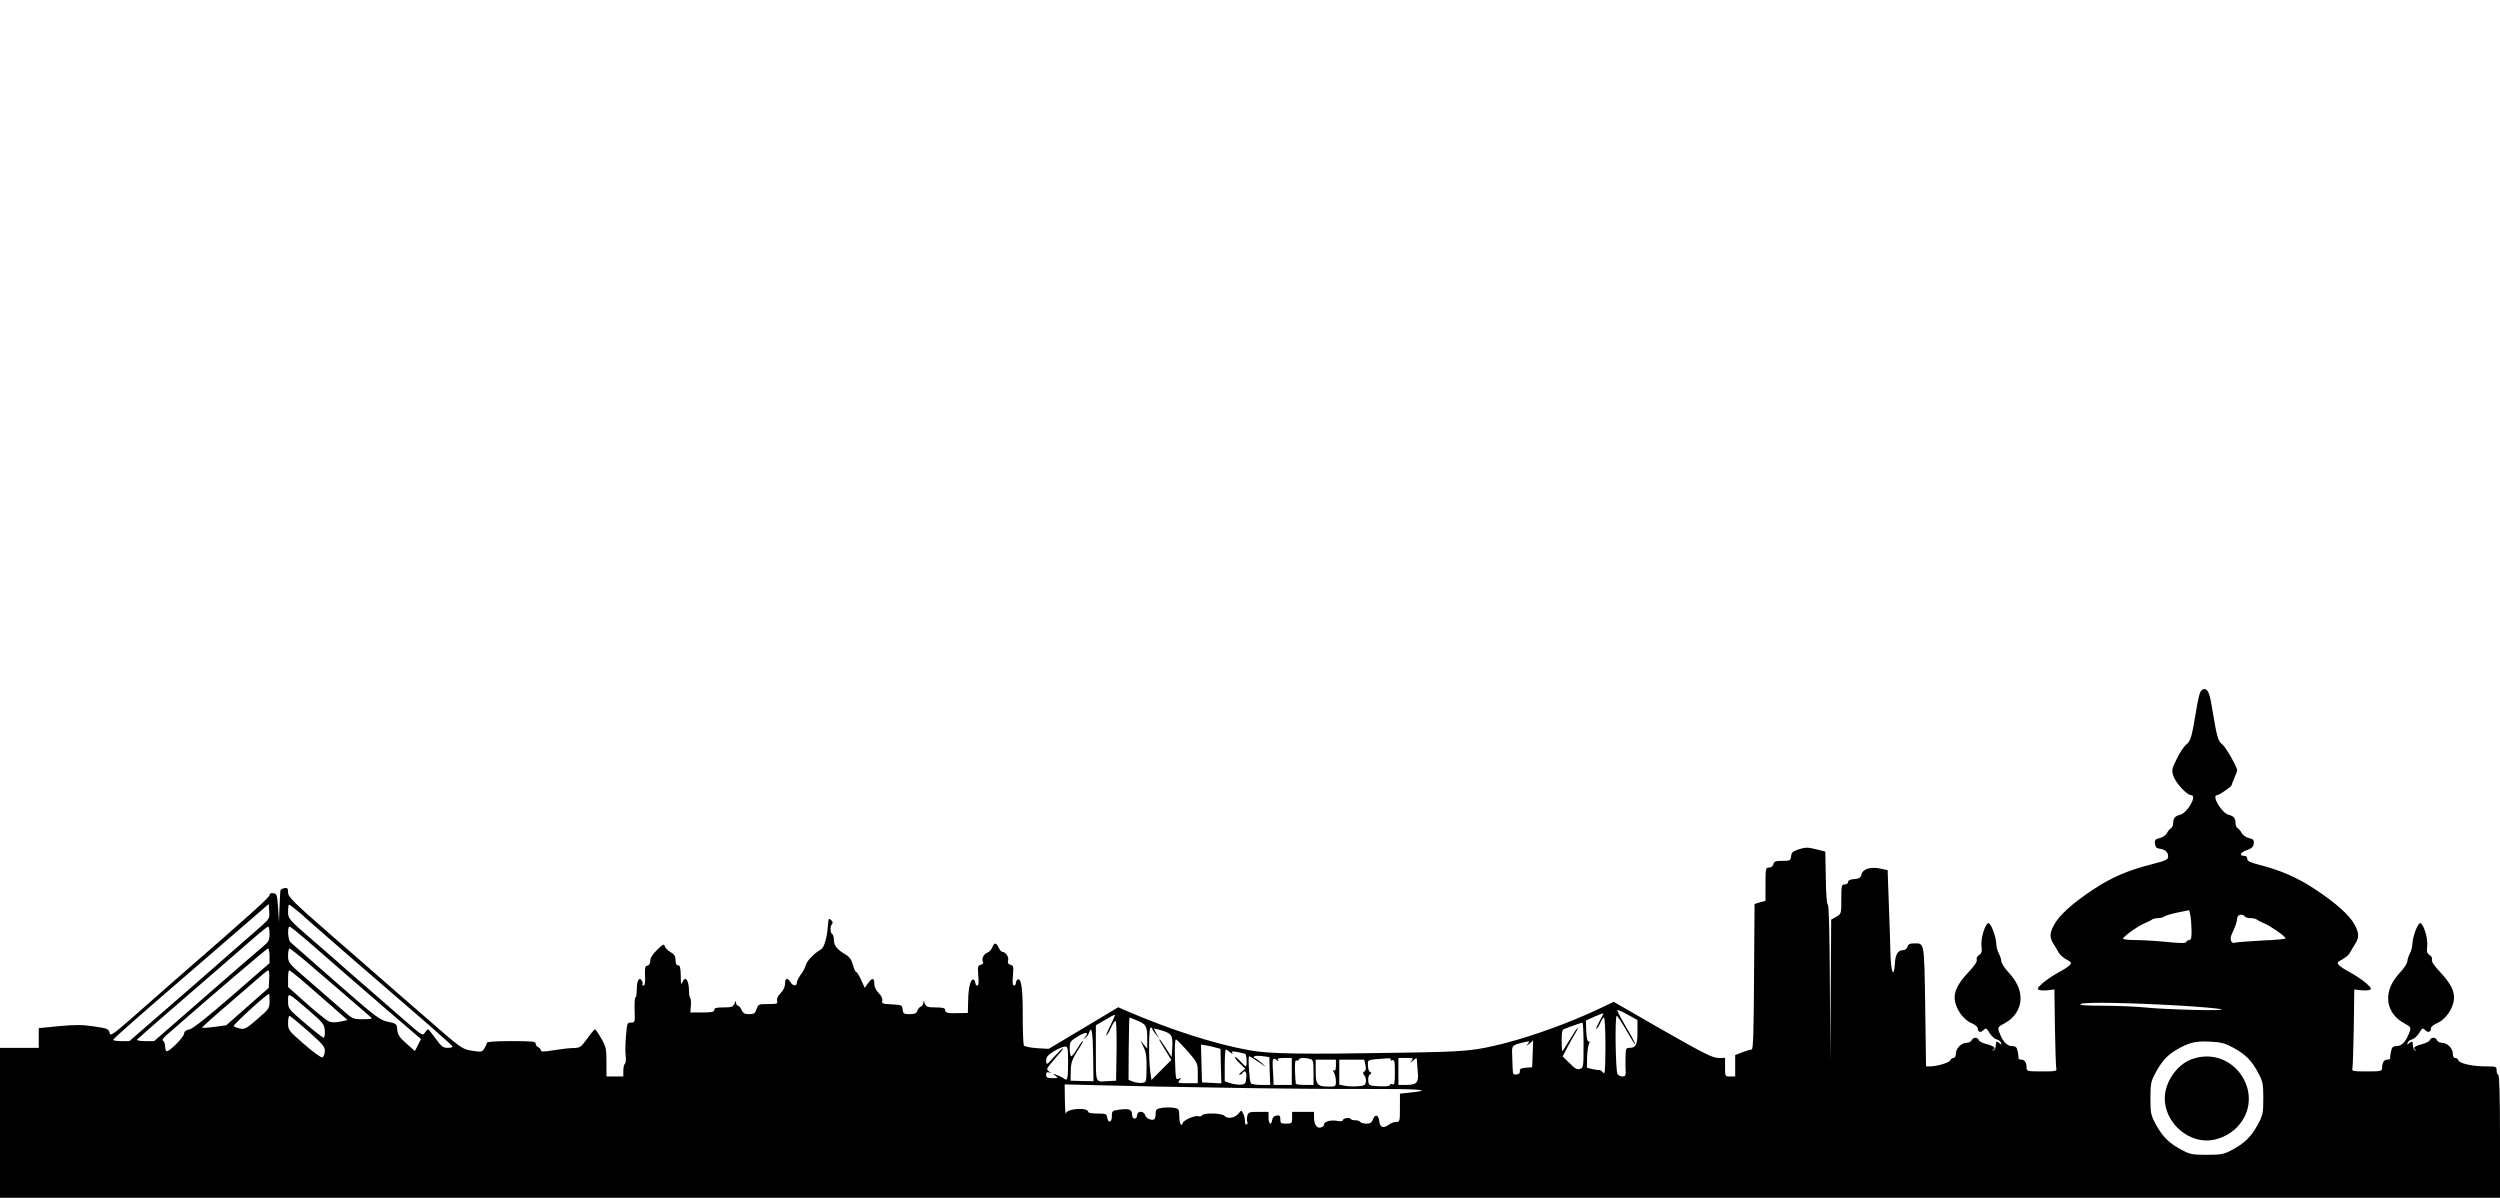
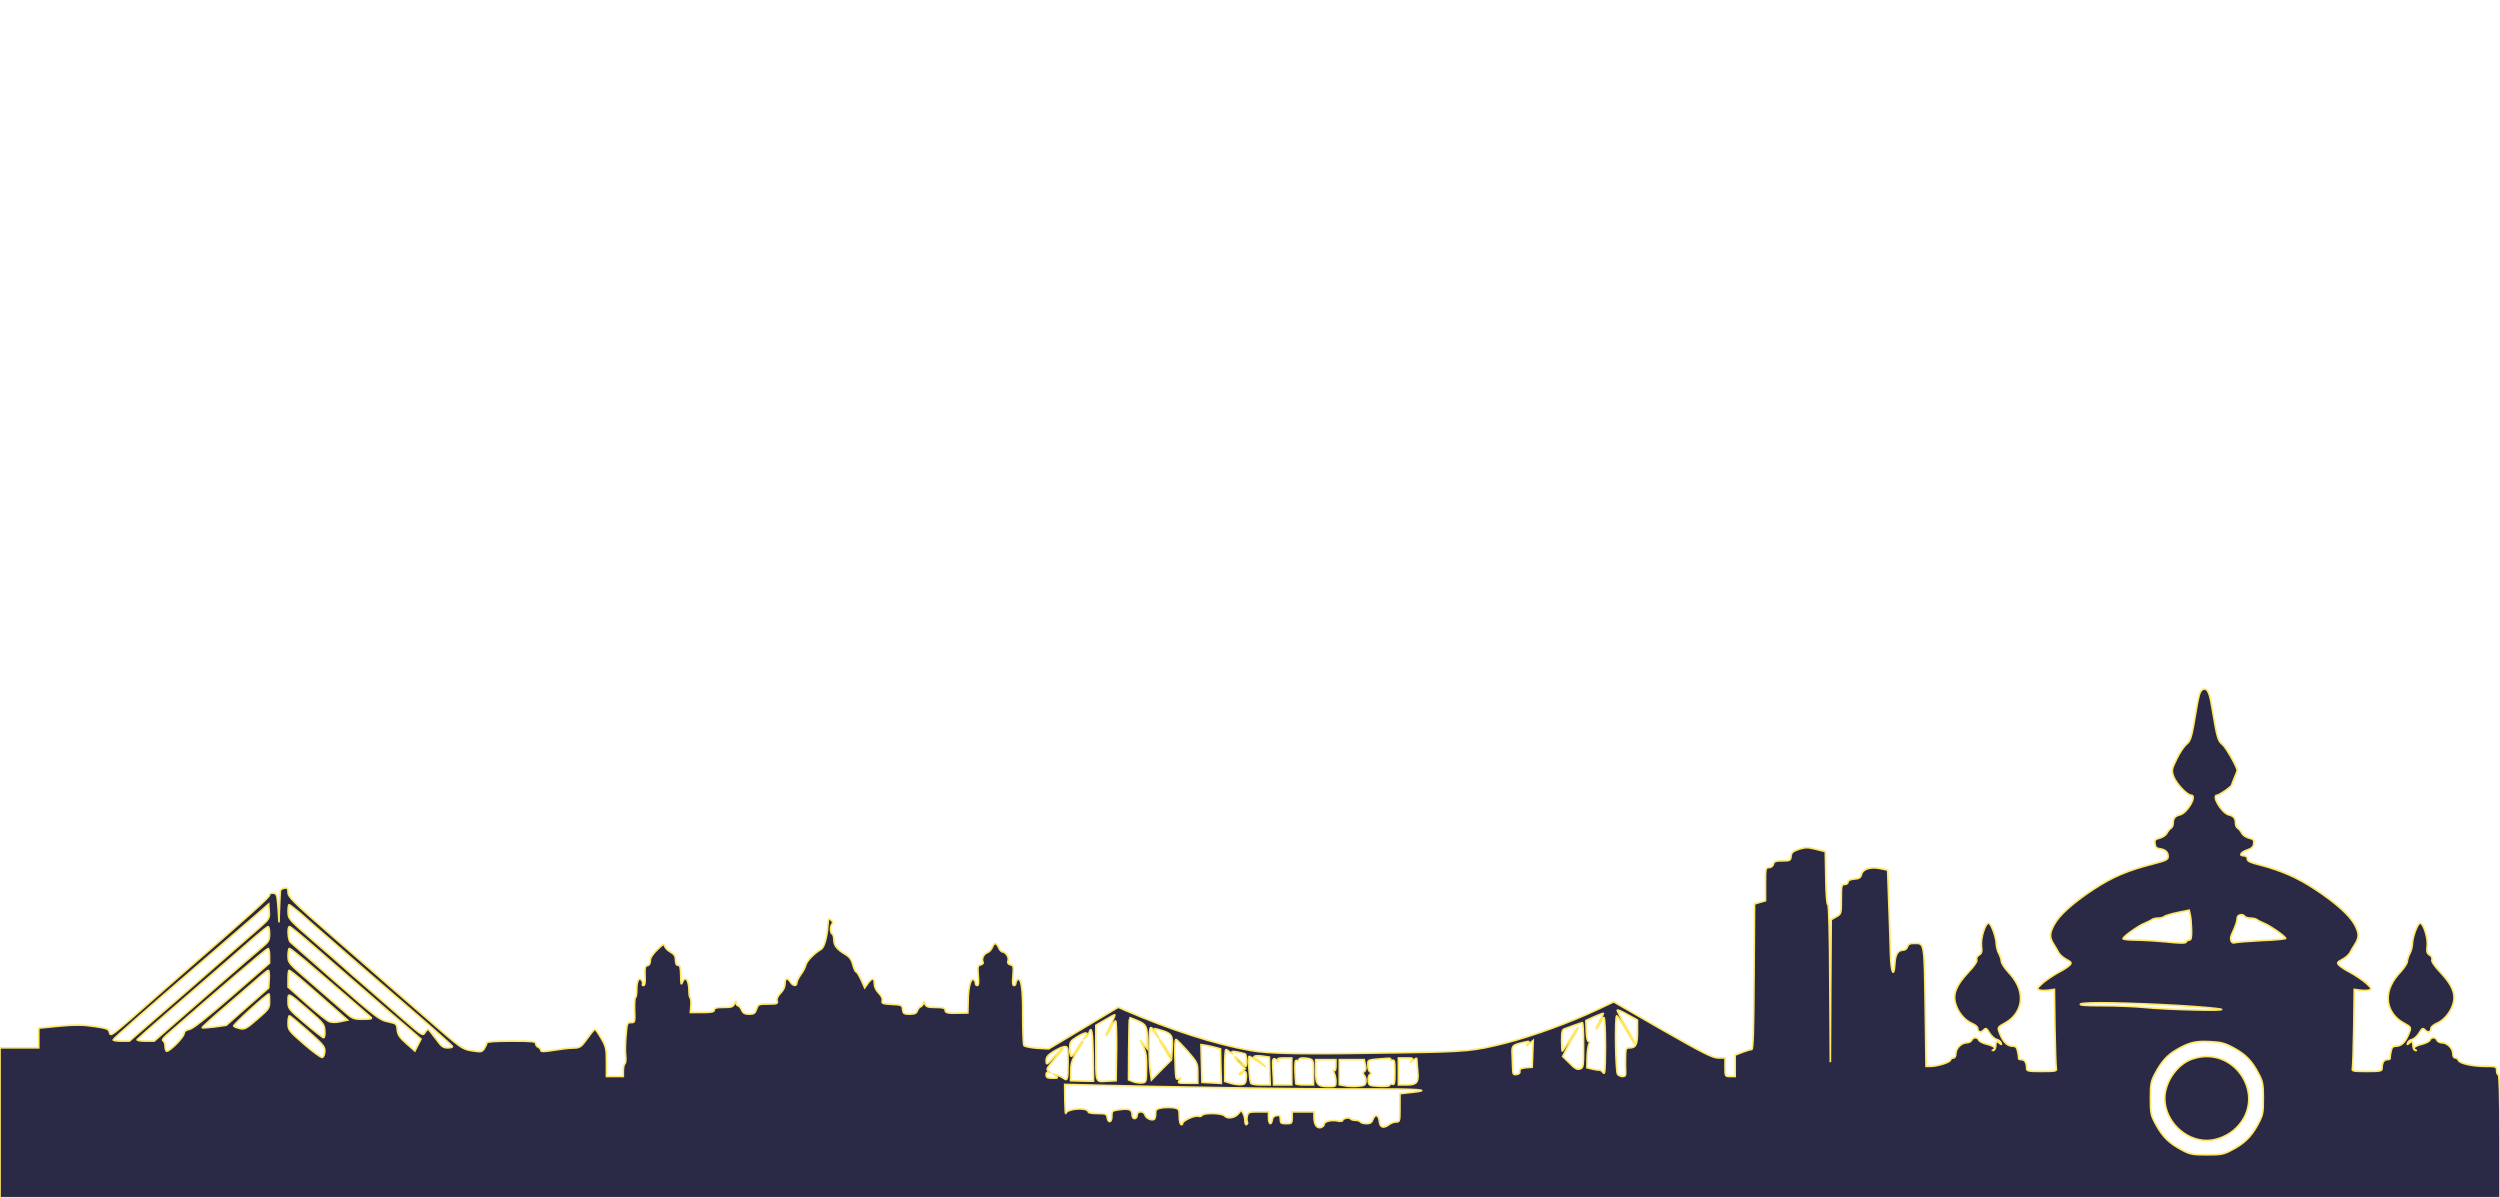
<svg xmlns="http://www.w3.org/2000/svg" version="1.0" width="1484pt" height="711pt" viewBox="0 0 1484 711" preserveAspectRatio="xMidYMid meet">
-   <g transform="translate(0,711) scale(0.1,-0.1)" fill="#000000" stroke="none">
-     <path d="M13061 3001 c-6 -10 -17 -60 -25 -112 -26 -157 -32 -178 -59 -199 -13 -11 -39 -49 -56 -85 -30 -61 -31 -68 -19 -103 15 -42 80 -112 104 -112 39 0 -21 -106 -66 -117 -29 -7 -40 -20 -40 -50 0 -12 -6 -26 -14 -30 -7 -4 -18 -18 -24 -30 -7 -12 -26 -24 -42 -28 -26 -6 -31 -11 -28 -33 2 -20 9 -28 28 -30 34 -5 50 -20 50 -46 0 -19 -12 -24 -92 -45 -146 -37 -240 -77 -351 -150 -124 -82 -204 -154 -234 -211 -27 -50 -28 -75 -2 -115 10 -16 24 -39 30 -51 6 -11 26 -29 45 -39 30 -16 33 -20 20 -34 -8 -9 -39 -29 -68 -44 -29 -16 -71 -44 -92 -62 -32 -29 -36 -36 -22 -41 9 -4 34 -4 54 -2 l37 5 3 -226 c2 -124 6 -234 8 -243 5 -16 -4 -18 -85 -18 -83 0 -91 2 -91 19 0 33 -11 51 -31 51 -10 0 -18 3 -17 8 1 4 -1 22 -5 40 -5 25 -11 32 -31 32 -29 0 -54 23 -72 67 -19 45 -19 45 29 71 55 30 90 84 91 142 1 55 -23 107 -75 162 -21 23 -39 51 -39 62 -1 12 -7 32 -15 46 -8 14 -14 39 -15 55 0 40 -31 125 -46 125 -19 0 -47 -88 -42 -134 4 -35 2 -45 -14 -55 -12 -7 -17 -18 -14 -28 4 -10 -14 -37 -52 -77 -70 -75 -91 -127 -73 -186 15 -50 54 -97 97 -115 19 -8 34 -21 34 -29 0 -23 17 -28 34 -11 14 15 18 13 36 -17 11 -18 30 -35 42 -38 12 -3 24 -12 26 -20 5 -13 3 -13 -11 -1 -17 14 -19 11 -21 -23 -1 -11 -7 -20 -14 -22 -7 -1 -8 0 -2 3 21 10 8 23 -34 34 -25 6 -47 17 -50 25 -7 19 -35 18 -42 -1 -4 -8 -17 -15 -30 -15 -31 0 -64 -33 -64 -65 0 -15 -6 -25 -14 -25 -8 0 -16 -6 -19 -14 -6 -14 -79 -36 -120 -36 l-24 0 -5 356 c-6 389 -4 374 -66 374 -26 0 -35 -5 -39 -20 -3 -11 -14 -20 -25 -20 -31 0 -47 -24 -50 -79 -5 -91 -23 -56 -26 51 -1 57 -6 193 -10 303 l-7 200 -43 9 c-58 12 -104 -2 -112 -34 -5 -20 -13 -26 -43 -28 -24 -2 -37 -8 -37 -18 0 -8 -9 -14 -20 -14 -18 0 -20 -7 -20 -87 0 -87 0 -88 -30 -105 l-30 -17 -3 -423 -2 -423 -3 468 c-1 295 -6 467 -12 467 -6 0 -11 64 -12 158 l-3 157 -56 14 c-47 12 -61 12 -100 0 -36 -12 -45 -19 -47 -41 -3 -26 -6 -28 -51 -28 -40 0 -50 -3 -54 -20 -3 -12 -14 -20 -26 -20 -20 0 -21 -5 -21 -99 l0 -98 -32 -9 -33 -10 -3 -432 c-2 -329 -5 -432 -14 -432 -7 0 -32 -7 -55 -16 l-43 -17 0 -63 0 -64 -30 0 c-30 0 -30 1 -30 55 l0 55 -40 0 c-34 0 -87 27 -331 166 l-290 167 -97 -46 c-164 -77 -381 -156 -544 -198 -189 -48 -229 -52 -628 -58 -569 -10 -777 -7 -890 14 -212 38 -473 122 -744 239 l-38 17 -207 -124 -206 -123 -70 4 c-39 3 -73 10 -77 16 -4 6 -7 85 -7 176 1 161 -9 229 -31 215 -5 -3 -10 -13 -10 -21 0 -8 -5 -14 -11 -14 -8 0 -10 18 -6 59 4 53 3 60 -15 64 -14 4 -18 11 -14 25 7 20 -15 52 -35 52 -5 0 -15 11 -21 25 -14 31 -26 32 -38 1 -5 -13 -18 -27 -29 -31 -22 -7 -36 -38 -26 -56 4 -6 -2 -13 -13 -16 -18 -4 -19 -11 -15 -64 4 -41 2 -59 -6 -59 -6 0 -11 6 -11 14 0 8 -5 18 -10 21 -17 10 -32 -45 -33 -124 l-2 -74 -55 -1 c-65 -2 -80 1 -80 20 0 10 -15 14 -55 14 -48 0 -57 3 -65 22 -7 18 -9 19 -9 5 -1 -10 -8 -20 -16 -23 -8 -3 -17 -14 -20 -25 -5 -14 -16 -19 -45 -19 -35 0 -39 3 -42 28 -3 26 -6 27 -64 30 -55 3 -61 5 -57 22 3 12 -5 29 -21 45 -16 16 -26 37 -26 55 0 37 -12 38 -38 3 l-19 -27 -21 47 c-12 26 -25 47 -29 47 -5 0 -14 19 -20 43 -8 30 -20 47 -44 61 -49 29 -69 53 -69 85 0 17 -4 33 -10 36 -13 8 -13 48 -1 60 6 6 4 15 -5 23 -15 14 -16 13 -20 -38 -5 -67 -22 -125 -40 -135 -40 -23 -85 -69 -91 -94 -3 -14 -17 -40 -30 -57 -12 -17 -23 -38 -23 -47 0 -23 -23 -21 -38 3 -18 29 -32 25 -32 -10 0 -18 -10 -39 -26 -55 -17 -17 -24 -33 -21 -46 5 -17 0 -19 -53 -19 -56 0 -59 -1 -69 -30 -8 -25 -15 -30 -44 -30 -26 0 -36 5 -45 25 -6 14 -16 25 -22 25 -5 0 -10 8 -11 18 0 13 -2 12 -9 -5 -8 -20 -17 -23 -65 -23 -42 0 -55 -3 -55 -15 0 -12 -15 -15 -71 -15 l-71 0 3 40 c2 21 0 42 -4 46 -4 4 -7 21 -7 38 0 69 -22 98 -40 54 -7 -18 -9 -8 -9 40 -1 48 -4 62 -16 62 -10 0 -15 10 -15 30 0 24 -7 35 -29 48 -17 9 -32 25 -35 35 -4 16 -10 13 -45 -21 -27 -26 -41 -48 -41 -65 0 -16 -6 -27 -17 -29 -14 -2 -16 -13 -14 -61 2 -37 -1 -57 -9 -57 -6 0 -9 4 -6 8 2 4 1 14 -4 21 -15 25 -30 0 -30 -50 0 -27 -3 -49 -7 -49 -5 0 -7 -34 -6 -75 3 -73 2 -75 -21 -75 -23 0 -24 -4 -30 -78 -4 -42 -5 -96 -2 -119 3 -24 0 -45 -5 -48 -5 -4 -9 -22 -9 -41 l0 -34 -50 0 -50 0 0 86 c0 78 -3 92 -31 140 -17 30 -34 54 -37 54 -4 0 -25 -25 -46 -55 -37 -51 -43 -55 -80 -56 -23 0 -76 -6 -118 -13 -61 -10 -78 -10 -78 0 0 6 -7 14 -15 18 -8 3 -15 12 -15 21 0 13 -21 15 -145 15 -93 0 -145 -4 -145 -10 0 -6 -7 -21 -15 -34 -14 -21 -18 -22 -74 -13 -58 9 -62 12 -277 200 -121 104 -237 206 -260 226 -23 20 -156 137 -298 260 -226 197 -256 227 -256 253 0 25 -4 29 -22 26 -13 -2 -24 -10 -24 -18 -1 -8 -3 -53 -5 -100 l-3 -85 -5 85 c-6 79 -8 85 -28 88 -15 2 -23 -2 -23 -11 0 -13 -106 -109 -535 -482 -88 -77 -162 -142 -165 -145 -3 -3 -59 -52 -125 -110 -112 -97 -120 -102 -125 -79 -5 21 -14 25 -90 36 -67 10 -112 11 -208 2 l-122 -12 0 -58 0 -59 -115 0 -115 0 0 -445 0 -445 7420 0 7420 0 0 365 c0 237 -4 365 -10 365 -5 0 -10 11 -10 25 0 24 -2 25 -66 25 -77 0 -154 17 -161 36 -3 8 -11 14 -19 14 -8 0 -14 10 -14 25 0 32 -33 65 -64 65 -13 0 -26 7 -30 15 -7 19 -35 20 -42 1 -3 -8 -25 -19 -50 -25 -42 -11 -55 -24 -34 -34 6 -3 5 -4 -2 -3 -7 2 -13 11 -14 22 -2 34 -4 37 -21 23 -14 -12 -16 -12 -11 1 2 8 14 17 26 20 12 3 31 20 42 38 18 30 22 32 36 17 17 -17 34 -12 34 11 0 8 15 21 34 29 43 18 82 65 97 115 18 59 -3 111 -73 186 -38 40 -56 67 -52 77 3 10 -2 21 -14 28 -16 10 -18 20 -14 55 5 46 -23 134 -42 134 -15 0 -46 -85 -46 -125 -1 -16 -7 -41 -15 -55 -8 -14 -14 -34 -15 -46 0 -11 -18 -39 -39 -62 -52 -55 -76 -107 -75 -162 1 -58 36 -112 92 -142 47 -26 47 -26 28 -71 -18 -44 -43 -67 -72 -67 -20 0 -26 -7 -31 -32 -4 -18 -6 -36 -5 -40 1 -5 -7 -8 -17 -8 -20 0 -31 -18 -31 -51 0 -17 -8 -19 -91 -19 -81 0 -90 2 -85 18 2 9 6 119 8 243 l3 226 37 -5 c20 -2 45 -2 54 2 14 5 10 12 -22 41 -21 18 -63 46 -92 62 -29 15 -60 35 -68 44 -13 14 -10 18 20 34 19 10 39 28 45 39 6 12 20 35 30 51 26 40 25 65 -1 115 -31 57 -111 129 -235 211 -106 70 -205 113 -330 145 -56 14 -73 22 -73 36 0 12 -8 18 -21 18 -31 0 -18 22 22 35 25 9 35 18 37 37 3 22 -2 27 -28 33 -16 4 -35 16 -42 28 -6 12 -17 26 -24 30 -8 4 -14 18 -14 30 0 30 -11 43 -40 50 -43 11 -105 117 -69 117 14 1 85 50 86 60 0 3 8 22 17 44 9 21 16 40 16 43 0 19 -67 137 -87 153 -27 21 -33 42 -59 199 -16 102 -27 131 -49 131 -8 0 -19 -8 -24 -19z m-11513 -1391 c-29 -26 -217 -189 -416 -364 l-364 -316 -50 0 c-27 0 -48 4 -46 8 3 9 176 161 537 472 118 102 253 219 300 259 l86 75 3 -43 c3 -41 1 -46 -50 -91z m236 78 c33 -29 63 -56 66 -59 3 -3 129 -113 280 -244 151 -131 337 -291 412 -356 75 -66 140 -124 143 -129 4 -6 -7 -10 -27 -10 -28 0 -38 8 -72 55 -22 30 -42 55 -45 55 -4 0 -12 -9 -19 -20 -12 -20 -18 -16 -119 72 -58 51 -161 140 -227 198 -67 57 -130 113 -141 123 -11 10 -88 78 -172 150 -151 131 -152 132 -153 175 0 23 3 42 6 42 4 0 34 -24 68 -52z m11225 -95 c1 -48 -2 -63 -13 -63 -8 0 -16 -5 -18 -11 -3 -9 -34 -9 -119 0 -63 6 -148 11 -188 11 -40 0 -71 4 -69 9 6 15 92 76 128 90 19 8 39 18 45 23 5 4 21 8 35 8 14 0 30 4 36 9 5 5 41 16 79 24 l70 14 6 -26 c4 -14 7 -54 8 -88z m316 77 c3 -5 19 -10 34 -10 15 0 31 -4 37 -8 5 -5 25 -15 44 -23 34 -13 122 -74 128 -89 1 -4 -62 -10 -142 -13 -79 -4 -151 -10 -160 -13 -21 -8 -32 21 -19 49 23 49 33 79 33 97 0 21 34 28 45 10z m-11725 -103 c0 -38 -5 -47 -37 -74 -21 -17 -175 -150 -343 -297 l-305 -266 -53 0 c-30 0 -51 4 -48 9 4 5 86 78 184 162 326 282 455 394 521 452 36 31 69 57 73 57 4 0 8 -19 8 -43z m261 -73 c74 -64 161 -140 194 -169 115 -100 381 -330 413 -356 l31 -27 -18 -35 -18 -36 -51 45 c-41 36 -51 52 -54 82 -3 35 -5 36 -55 47 -48 9 -70 26 -309 235 -142 124 -263 231 -271 238 -14 15 -18 92 -4 92 5 0 69 -52 142 -116z m-261 -58 l0 -43 -222 -193 c-148 -129 -232 -195 -252 -200 -22 -4 -32 -12 -34 -27 -3 -22 -83 -103 -102 -103 -5 0 -10 13 -10 29 0 16 -6 31 -12 33 -8 3 1 17 22 35 281 246 594 513 601 513 5 0 9 -20 9 -44z m211 -28 c98 -84 367 -315 389 -335 12 -11 5 -13 -46 -13 -59 0 -61 1 -125 58 -36 31 -122 106 -192 167 -126 108 -127 110 -127 152 0 24 4 43 8 43 4 0 46 -33 93 -72z m-213 -110 l-3 -52 -126 -111 -126 -111 -72 -10 c-39 -5 -71 -7 -71 -4 0 4 70 67 157 141 86 74 172 149 192 166 20 18 40 33 44 33 4 0 7 -23 5 -52z m181 5 c31 -26 107 -93 170 -148 l114 -100 -42 -9 c-26 -6 -52 -6 -67 0 -13 5 -73 53 -134 107 l-110 98 0 50 c0 27 3 49 6 49 4 0 32 -21 63 -47z m-179 -137 c0 -41 -3 -46 -72 -105 -63 -55 -75 -62 -102 -57 -17 4 -34 10 -39 15 -6 6 196 191 210 191 2 0 3 -20 3 -44z m231 -52 c89 -77 95 -85 97 -123 2 -23 -2 -41 -7 -41 -5 0 -55 39 -110 86 -100 85 -101 87 -101 131 0 53 -5 55 121 -53z m11104 27 c121 -7 234 -17 250 -22 37 -11 -317 -3 -455 11 -52 5 -162 10 -245 10 -103 0 -145 3 -135 10 19 13 285 8 585 -9z m-3215 -156 c0 -76 -9 -95 -47 -95 -21 0 -23 -4 -24 -57 -1 -32 0 -70 1 -85 1 -22 -3 -28 -18 -28 -11 0 -24 6 -30 13 -12 14 -17 347 -5 347 4 0 30 -39 56 -85 27 -47 51 -85 53 -85 3 0 -8 24 -24 53 -17 28 -42 72 -56 97 -14 25 -26 49 -26 53 0 5 27 -6 60 -25 l60 -33 0 -70z m-227 60 c-14 -27 -22 -45 -16 -42 6 4 16 20 23 37 7 16 16 30 21 30 5 0 9 -78 9 -172 -1 -148 -3 -170 -14 -155 -8 10 -18 17 -22 15 -5 -1 -24 2 -42 6 l-32 8 1 61 c1 34 6 70 11 80 6 11 5 16 -2 15 -7 -2 -12 21 -14 60 l-2 64 50 23 c28 12 52 21 54 20 1 -1 -10 -24 -25 -50z m-2903 -25 c-17 -34 -27 -59 -22 -56 5 3 17 23 27 46 10 22 22 40 27 40 5 0 7 -80 6 -177 l-3 -178 -56 -3 c-68 -4 -64 -15 -64 187 l0 145 55 32 c30 18 56 32 58 30 2 -2 -11 -32 -28 -66z m-4762 -30 c91 -81 102 -94 100 -122 -1 -17 -8 -32 -14 -35 -7 -3 -56 33 -108 78 -93 81 -96 85 -96 126 0 24 4 43 8 43 5 0 54 -41 110 -90z m4925 61 c51 -22 57 -33 57 -109 l0 -57 -21 25 -20 25 19 -40 c15 -30 19 -60 18 -125 -1 -83 -1 -85 -27 -88 -14 -2 -37 2 -52 7 l-28 11 1 185 c1 102 3 185 5 185 2 0 23 -9 48 -19z m2647 -145 c0 -129 -1 -135 -21 -141 -17 -6 -31 2 -62 34 l-41 40 17 33 c9 18 30 57 47 86 18 28 29 52 26 52 -3 0 -24 -31 -47 -70 -23 -38 -43 -70 -45 -70 -2 0 -4 29 -4 64 0 52 3 65 18 69 9 3 35 13 57 21 22 8 43 15 48 16 4 0 7 -60 7 -134z m-2560 97 c0 -5 10 -19 21 -33 l21 -25 -16 27 c-9 15 -16 29 -16 32 0 2 23 -3 50 -12 57 -18 63 -30 58 -108 l-3 -49 -34 53 c-18 28 -35 52 -38 52 -3 0 1 -10 9 -22 8 -13 25 -40 37 -61 l24 -39 -59 -59 -59 -60 -7 48 c-10 78 -9 263 2 263 6 0 10 -3 10 -7z m-351 -162 l2 -149 -68 1 -68 2 1 57 c1 55 7 69 62 156 8 12 12 22 9 22 -4 0 -18 -20 -33 -45 -14 -25 -30 -45 -35 -45 -5 0 -9 20 -9 44 0 42 2 46 50 75 48 29 68 25 38 -9 -11 -12 -10 -12 4 -1 10 7 20 21 23 32 15 45 22 0 24 -140z m561 29 c59 -69 60 -72 60 -130 l0 -60 -61 0 c-56 0 -60 1 -48 17 12 15 12 16 -3 10 -20 -7 -19 -13 -24 141 -1 50 1 92 6 92 5 0 36 -32 70 -70z m2019 43 c-11 -14 -9 -14 9 1 l23 20 -3 -80 -3 -79 -38 -3 c-29 -3 -37 -7 -35 -20 2 -11 -5 -18 -19 -20 -21 -3 -23 1 -24 40 -1 24 -2 60 -3 81 -2 48 1 52 49 65 57 14 59 14 44 -5z m4189 -23 c71 -38 110 -77 149 -153 25 -46 28 -63 28 -147 0 -89 -2 -99 -34 -158 -39 -71 -79 -110 -154 -149 -46 -25 -63 -28 -147 -28 -84 0 -101 3 -147 28 -75 39 -115 78 -154 149 -32 59 -34 69 -34 158 0 84 3 101 27 146 37 70 72 110 125 141 76 44 112 54 198 50 68 -3 89 -8 143 -37z m-6043 2 l30 -8 2 -103 3 -102 -58 3 -57 3 -3 112 -3 112 28 -4 c15 -3 42 -8 58 -13z m-875 -93 c0 -94 -4 -109 -25 -91 -6 5 -23 14 -40 20 -28 11 -28 11 -11 -3 19 -14 18 -15 -17 -15 -30 0 -37 4 -37 20 0 14 5 18 18 14 16 -5 16 -5 -1 6 -16 11 -16 14 12 48 16 20 39 47 50 59 12 12 21 26 21 30 0 4 -22 -17 -50 -47 -47 -53 -49 -54 -50 -27 0 22 9 33 43 55 24 15 54 28 65 29 21 2 22 -2 22 -98z m963 64 c12 -10 17 -12 12 -4 -6 11 -1 12 31 6 21 -4 42 -9 46 -11 9 -6 11 -74 3 -74 -3 0 -19 15 -35 33 -16 17 -30 27 -30 22 0 -6 14 -23 31 -39 l31 -30 -22 -18 c-12 -10 -17 -18 -12 -18 6 0 14 5 17 10 14 22 26 8 23 -27 -2 -32 -7 -39 -28 -41 -13 -2 -41 1 -62 7 l-38 12 0 94 c0 52 3 95 7 95 3 0 15 -8 26 -17z m234 -110 l3 -83 -55 0 c-29 0 -56 4 -60 10 -9 14 -18 160 -10 160 4 0 30 -16 59 -36 45 -32 47 -32 16 -5 -19 17 -39 31 -43 31 -5 0 -6 4 -3 8 3 5 24 6 48 3 l43 -6 2 -82z m49 65 c-5 9 4 12 38 12 l44 0 0 -80 0 -80 -54 0 -54 0 -1 33 c-1 17 -3 50 -4 72 -3 49 2 60 23 43 12 -10 14 -10 8 0z m190 6 c19 -5 21 -13 21 -80 l0 -74 -54 0 c-29 0 -52 3 -52 8 1 4 1 9 0 12 -1 3 -3 33 -4 68 -1 46 1 61 11 57 6 -2 12 0 12 5 0 11 33 13 66 4z m479 -4 c-3 -6 1 -7 9 -4 14 5 16 -5 16 -71 0 -64 -2 -76 -15 -71 -8 3 -15 1 -15 -5 0 -6 -25 -9 -62 -7 -61 3 -63 4 -66 32 -2 16 2 33 10 38 10 7 10 11 1 15 -7 2 -13 20 -13 38 0 37 -11 33 118 43 13 1 21 -2 17 -8z m124 -7 c-11 -15 -10 -14 9 1 22 19 22 19 23 0 0 -10 3 -41 5 -67 6 -63 -6 -77 -67 -77 l-48 0 0 80 0 80 46 0 c42 0 44 -1 32 -17z m-449 -29 c0 -23 -4 -33 -11 -28 -8 5 -8 1 0 -14 6 -11 11 -34 11 -51 0 -30 -2 -31 -41 -31 -70 0 -79 11 -79 90 l0 70 60 0 60 0 0 -36z m175 5 c5 -21 3 -34 -6 -39 -10 -7 -10 -11 0 -24 7 -8 11 -25 9 -38 -3 -20 -10 -23 -48 -26 -24 -2 -59 -1 -77 3 l-33 6 0 74 0 75 74 0 74 0 7 -31z m-815 -136 c267 -5 635 -8 818 -7 317 1 408 -6 267 -21 l-65 -7 0 -84 c0 -80 -1 -84 -22 -84 -13 0 -32 -7 -42 -15 -33 -25 -54 -19 -58 17 -4 40 -25 48 -38 14 -7 -20 -16 -26 -39 -26 -16 0 -33 5 -36 10 -3 6 -17 10 -30 10 -13 0 -26 4 -29 9 -7 11 -46 2 -46 -10 0 -5 -13 -6 -30 -3 -38 8 -80 -3 -80 -20 0 -8 -9 -16 -20 -19 -24 -6 -40 18 -40 62 l0 31 -65 0 -65 0 0 -35 c0 -33 -2 -35 -35 -35 -31 0 -35 3 -35 26 0 21 -4 25 -22 22 -15 -2 -24 -11 -26 -25 -5 -36 -22 -27 -22 12 l0 35 -60 0 c-55 0 -60 -2 -66 -24 -3 -14 -3 -29 0 -35 4 -5 2 -12 -4 -16 -6 -4 -10 5 -10 20 0 15 -5 35 -11 46 -10 20 -10 20 -28 -2 -20 -25 -65 -33 -82 -13 -14 17 -124 20 -134 3 -4 -6 -13 -8 -21 -5 -20 8 -94 -26 -94 -42 0 -7 -4 -10 -10 -7 -5 3 -10 26 -10 49 0 41 -2 44 -31 50 -17 3 -49 3 -70 0 -35 -6 -39 -10 -39 -35 0 -15 -4 -30 -8 -33 -16 -10 -50 6 -55 25 -7 26 -47 26 -47 -1 0 -11 -7 -20 -15 -20 -9 0 -15 9 -15 24 0 30 -18 37 -75 29 -43 -6 -45 -7 -45 -40 0 -39 -23 -42 -28 -5 -3 20 -10 22 -58 22 -30 0 -54 4 -54 9 0 29 -126 22 -133 -8 -3 -9 -5 26 -6 78 l-1 94 243 -6 c133 -4 460 -10 727 -14z" />
+   <g transform="translate(0,711) scale(0.1,-0.1)" class="path" stroke-width="10" stroke="#ffe765" fill="#2a2946">
+     <path d="M13061 3001 c-6 -10 -17 -60 -25 -112 -26 -157 -32 -178 -59 -199 -13 -11 -39 -49 -56 -85 -30 -61 -31 -68 -19 -103 15 -42 80 -112 104 -112 39 0 -21 -106 -66 -117 -29 -7 -40 -20 -40 -50 0 -12 -6 -26 -14 -30 -7 -4 -18 -18 -24 -30 -7 -12 -26 -24 -42 -28 -26 -6 -31 -11 -28 -33 2 -20 9 -28 28 -30 34 -5 50 -20 50 -46 0 -19 -12 -24 -92 -45 -146 -37 -240 -77 -351 -150 -124 -82 -204 -154 -234 -211 -27 -50 -28 -75 -2 -115 10 -16 24 -39 30 -51 6 -11 26 -29 45 -39 30 -16 33 -20 20 -34 -8 -9 -39 -29 -68 -44 -29 -16 -71 -44 -92 -62 -32 -29 -36 -36 -22 -41 9 -4 34 -4 54 -2 l37 5 3 -226 c2 -124 6 -234 8 -243 5 -16 -4 -18 -85 -18 -83 0 -91 2 -91 19 0 33 -11 51 -31 51 -10 0 -18 3 -17 8 1 4 -1 22 -5 40 -5 25 -11 32 -31 32 -29 0 -54 23 -72 67 -19 45 -19 45 29 71 55 30 90 84 91 142 1 55 -23 107 -75 162 -21 23 -39 51 -39 62 -1 12 -7 32 -15 46 -8 14 -14 39 -15 55 0 40 -31 125 -46 125 -19 0 -47 -88 -42 -134 4 -35 2 -45 -14 -55 -12 -7 -17 -18 -14 -28 4 -10 -14 -37 -52 -77 -70 -75 -91 -127 -73 -186 15 -50 54 -97 97 -115 19 -8 34 -21 34 -29 0 -23 17 -28 34 -11 14 15 18 13 36 -17 11 -18 30 -35 42 -38 12 -3 24 -12 26 -20 5 -13 3 -13 -11 -1 -17 14 -19 11 -21 -23 -1 -11 -7 -20 -14 -22 -7 -1 -8 0 -2 3 21 10 8 23 -34 34 -25 6 -47 17 -50 25 -7 19 -35 18 -42 -1 -4 -8 -17 -15 -30 -15 -31 0 -64 -33 -64 -65 0 -15 -6 -25 -14 -25 -8 0 -16 -6 -19 -14 -6 -14 -79 -36 -120 -36 l-24 0 -5 356 c-6 389 -4 374 -66 374 -26 0 -35 -5 -39 -20 -3 -11 -14 -20 -25 -20 -31 0 -47 -24 -50 -79 -5 -91 -23 -56 -26 51 -1 57 -6 193 -10 303 l-7 200 -43 9 c-58 12 -104 -2 -112 -34 -5 -20 -13 -26 -43 -28 -24 -2 -37 -8 -37 -18 0 -8 -9 -14 -20 -14 -18 0 -20 -7 -20 -87 0 -87 0 -88 -30 -105 l-30 -17 -3 -423 -2 -423 -3 468 c-1 295 -6 467 -12 467 -6 0 -11 64 -12 158 l-3 157 -56 14 c-47 12 -61 12 -100 0 -36 -12 -45 -19 -47 -41 -3 -26 -6 -28 -51 -28 -40 0 -50 -3 -54 -20 -3 -12 -14 -20 -26 -20 -20 0 -21 -5 -21 -99 l0 -98 -32 -9 -33 -10 -3 -432 c-2 -329 -5 -432 -14 -432 -7 0 -32 -7 -55 -16 l-43 -17 0 -63 0 -64 -30 0 c-30 0 -30 1 -30 55 l0 55 -40 0 c-34 0 -87 27 -331 166 l-290 167 -97 -46 c-164 -77 -381 -156 -544 -198 -189 -48 -229 -52 -628 -58 -569 -10 -777 -7 -890 14 -212 38 -473 122 -744 239 l-38 17 -207 -124 -206 -123 -70 4 c-39 3 -73 10 -77 16 -4 6 -7 85 -7 176 1 161 -9 229 -31 215 -5 -3 -10 -13 -10 -21 0 -8 -5 -14 -11 -14 -8 0 -10 18 -6 59 4 53 3 60 -15 64 -14 4 -18 11 -14 25 7 20 -15 52 -35 52 -5 0 -15 11 -21 25 -14 31 -26 32 -38 1 -5 -13 -18 -27 -29 -31 -22 -7 -36 -38 -26 -56 4 -6 -2 -13 -13 -16 -18 -4 -19 -11 -15 -64 4 -41 2 -59 -6 -59 -6 0 -11 6 -11 14 0 8 -5 18 -10 21 -17 10 -32 -45 -33 -124 l-2 -74 -55 -1 c-65 -2 -80 1 -80 20 0 10 -15 14 -55 14 -48 0 -57 3 -65 22 -7 18 -9 19 -9 5 -1 -10 -8 -20 -16 -23 -8 -3 -17 -14 -20 -25 -5 -14 -16 -19 -45 -19 -35 0 -39 3 -42 28 -3 26 -6 27 -64 30 -55 3 -61 5 -57 22 3 12 -5 29 -21 45 -16 16 -26 37 -26 55 0 37 -12 38 -38 3 l-19 -27 -21 47 c-12 26 -25 47 -29 47 -5 0 -14 19 -20 43 -8 30 -20 47 -44 61 -49 29 -69 53 -69 85 0 17 -4 33 -10 36 -13 8 -13 48 -1 60 6 6 4 15 -5 23 -15 14 -16 13 -20 -38 -5 -67 -22 -125 -40 -135 -40 -23 -85 -69 -91 -94 -3 -14 -17 -40 -30 -57 -12 -17 -23 -38 -23 -47 0 -23 -23 -21 -38 3 -18 29 -32 25 -32 -10 0 -18 -10 -39 -26 -55 -17 -17 -24 -33 -21 -46 5 -17 0 -19 -53 -19 -56 0 -59 -1 -69 -30 -8 -25 -15 -30 -44 -30 -26 0 -36 5 -45 25 -6 14 -16 25 -22 25 -5 0 -10 8 -11 18 0 13 -2 12 -9 -5 -8 -20 -17 -23 -65 -23 -42 0 -55 -3 -55 -15 0 -12 -15 -15 -71 -15 l-71 0 3 40 c2 21 0 42 -4 46 -4 4 -7 21 -7 38 0 69 -22 98 -40 54 -7 -18 -9 -8 -9 40 -1 48 -4 62 -16 62 -10 0 -15 10 -15 30 0 24 -7 35 -29 48 -17 9 -32 25 -35 35 -4 16 -10 13 -45 -21 -27 -26 -41 -48 -41 -65 0 -16 -6 -27 -17 -29 -14 -2 -16 -13 -14 -61 2 -37 -1 -57 -9 -57 -6 0 -9 4 -6 8 2 4 1 14 -4 21 -15 25 -30 0 -30 -50 0 -27 -3 -49 -7 -49 -5 0 -7 -34 -6 -75 3 -73 2 -75 -21 -75 -23 0 -24 -4 -30 -78 -4 -42 -5 -96 -2 -119 3 -24 0 -45 -5 -48 -5 -4 -9 -22 -9 -41 l0 -34 -50 0 -50 0 0 86 c0 78 -3 92 -31 140 -17 30 -34 54 -37 54 -4 0 -25 -25 -46 -55 -37 -51 -43 -55 -80 -56 -23 0 -76 -6 -118 -13 -61 -10 -78 -10 -78 0 0 6 -7 14 -15 18 -8 3 -15 12 -15 21 0 13 -21 15 -145 15 -93 0 -145 -4 -145 -10 0 -6 -7 -21 -15 -34 -14 -21 -18 -22 -74 -13 -58 9 -62 12 -277 200 -121 104 -237 206 -260 226 -23 20 -156 137 -298 260 -226 197 -256 227 -256 253 0 25 -4 29 -22 26 -13 -2 -24 -10 -24 -18 -1 -8 -3 -53 -5 -100 l-3 -85 -5 85 c-6 79 -8 85 -28 88 -15 2 -23 -2 -23 -11 0 -13 -106 -109 -535 -482 -88 -77 -162 -142 -165 -145 -3 -3 -59 -52 -125 -110 -112 -97 -120 -102 -125 -79 -5 21 -14 25 -90 36 -67 10 -112 11 -208 2 l-122 -12 0 -58 0 -59 -115 0 -115 0 0 -445 0 -445 7420 0 7420 0 0 365 c0 237 -4 365 -10 365 -5 0 -10 11 -10 25 0 24 -2 25 -66 25 -77 0 -154 17 -161 36 -3 8 -11 14 -19 14 -8 0 -14 10 -14 25 0 32 -33 65 -64 65 -13 0 -26 7 -30 15 -7 19 -35 20 -42 1 -3 -8 -25 -19 -50 -25 -42 -11 -55 -24 -34 -34 6 -3 5 -4 -2 -3 -7 2 -13 11 -14 22 -2 34 -4 37 -21 23 -14 -12 -16 -12 -11 1 2 8 14 17 26 20 12 3 31 20 42 38 18 30 22 32 36 17 17 -17 34 -12 34 11 0 8 15 21 34 29 43 18 82 65 97 115 18 59 -3 111 -73 186 -38 40 -56 67 -52 77 3 10 -2 21 -14 28 -16 10 -18 20 -14 55 5 46 -23 134 -42 134 -15 0 -46 -85 -46 -125 -1 -16 -7 -41 -15 -55 -8 -14 -14 -34 -15 -46 0 -11 -18 -39 -39 -62 -52 -55 -76 -107 -75 -162 1 -58 36 -112 92 -142 47 -26 47 -26 28 -71 -18 -44 -43 -67 -72 -67 -20 0 -26 -7 -31 -32 -4 -18 -6 -36 -5 -40 1 -5 -7 -8 -17 -8 -20 0 -31 -18 -31 -51 0 -17 -8 -19 -91 -19 -81 0 -90 2 -85 18 2 9 6 119 8 243 l3 226 37 -5 c20 -2 45 -2 54 2 14 5 10 12 -22 41 -21 18 -63 46 -92 62 -29 15 -60 35 -68 44 -13 14 -10 18 20 34 19 10 39 28 45 39 6 12 20 35 30 51 26 40 25 65 -1 115 -31 57 -111 129 -235 211 -106 70 -205 113 -330 145 -56 14 -73 22 -73 36 0 12 -8 18 -21 18 -31 0 -18 22 22 35 25 9 35 18 37 37 3 22 -2 27 -28 33 -16 4 -35 16 -42 28 -6 12 -17 26 -24 30 -8 4 -14 18 -14 30 0 30 -11 43 -40 50 -43 11 -105 117 -69 117 14 1 85 50 86 60 0 3 8 22 17 44 9 21 16 40 16 43 0 19 -67 137 -87 153 -27 21 -33 42 -59 199 -16 102 -27 131 -49 131 -8 0 -19 -8 -24 -19z m-11513 -1391 c-29 -26 -217 -189 -416 -364 l-364 -316 -50 0 c-27 0 -48 4 -46 8 3 9 176 161 537 472 118 102 253 219 300 259 l86 75 3 -43 c3 -41 1 -46 -50 -91z m236 78 c33 -29 63 -56 66 -59 3 -3 129 -113 280 -244 151 -131 337 -291 412 -356 75 -66 140 -124 143 -129 4 -6 -7 -10 -27 -10 -28 0 -38 8 -72 55 -22 30 -42 55 -45 55 -4 0 -12 -9 -19 -20 -12 -20 -18 -16 -119 72 -58 51 -161 140 -227 198 -67 57 -130 113 -141 123 -11 10 -88 78 -172 150 -151 131 -152 132 -153 175 0 23 3 42 6 42 4 0 34 -24 68 -52z m11225 -95 c1 -48 -2 -63 -13 -63 -8 0 -16 -5 -18 -11 -3 -9 -34 -9 -119 0 -63 6 -148 11 -188 11 -40 0 -71 4 -69 9 6 15 92 76 128 90 19 8 39 18 45 23 5 4 21 8 35 8 14 0 30 4 36 9 5 5 41 16 79 24 l70 14 6 -26 c4 -14 7 -54 8 -88z m316 77 c3 -5 19 -10 34 -10 15 0 31 -4 37 -8 5 -5 25 -15 44 -23 34 -13 122 -74 128 -89 1 -4 -62 -10 -142 -13 -79 -4 -151 -10 -160 -13 -21 -8 -32 21 -19 49 23 49 33 79 33 97 0 21 34 28 45 10z m-11725 -103 c0 -38 -5 -47 -37 -74 -21 -17 -175 -150 -343 -297 l-305 -266 -53 0 c-30 0 -51 4 -48 9 4 5 86 78 184 162 326 282 455 394 521 452 36 31 69 57 73 57 4 0 8 -19 8 -43z m261 -73 c74 -64 161 -140 194 -169 115 -100 381 -330 413 -356 l31 -27 -18 -35 -18 -36 -51 45 c-41 36 -51 52 -54 82 -3 35 -5 36 -55 47 -48 9 -70 26 -309 235 -142 124 -263 231 -271 238 -14 15 -18 92 -4 92 5 0 69 -52 142 -116z m-261 -58 l0 -43 -222 -193 c-148 -129 -232 -195 -252 -200 -22 -4 -32 -12 -34 -27 -3 -22 -83 -103 -102 -103 -5 0 -10 13 -10 29 0 16 -6 31 -12 33 -8 3 1 17 22 35 281 246 594 513 601 513 5 0 9 -20 9 -44z m211 -28 c98 -84 367 -315 389 -335 12 -11 5 -13 -46 -13 -59 0 -61 1 -125 58 -36 31 -122 106 -192 167 -126 108 -127 110 -127 152 0 24 4 43 8 43 4 0 46 -33 93 -72z m-213 -110 l-3 -52 -126 -111 -126 -111 -72 -10 c-39 -5 -71 -7 -71 -4 0 4 70 67 157 141 86 74 172 149 192 166 20 18 40 33 44 33 4 0 7 -23 5 -52z m181 5 c31 -26 107 -93 170 -148 l114 -100 -42 -9 c-26 -6 -52 -6 -67 0 -13 5 -73 53 -134 107 l-110 98 0 50 c0 27 3 49 6 49 4 0 32 -21 63 -47z m-179 -137 c0 -41 -3 -46 -72 -105 -63 -55 -75 -62 -102 -57 -17 4 -34 10 -39 15 -6 6 196 191 210 191 2 0 3 -20 3 -44z m231 -52 c89 -77 95 -85 97 -123 2 -23 -2 -41 -7 -41 -5 0 -55 39 -110 86 -100 85 -101 87 -101 131 0 53 -5 55 121 -53z m11104 27 c121 -7 234 -17 250 -22 37 -11 -317 -3 -455 11 -52 5 -162 10 -245 10 -103 0 -145 3 -135 10 19 13 285 8 585 -9z m-3215 -156 c0 -76 -9 -95 -47 -95 -21 0 -23 -4 -24 -57 -1 -32 0 -70 1 -85 1 -22 -3 -28 -18 -28 -11 0 -24 6 -30 13 -12 14 -17 347 -5 347 4 0 30 -39 56 -85 27 -47 51 -85 53 -85 3 0 -8 24 -24 53 -17 28 -42 72 -56 97 -14 25 -26 49 -26 53 0 5 27 -6 60 -25 l60 -33 0 -70z m-227 60 c-14 -27 -22 -45 -16 -42 6 4 16 20 23 37 7 16 16 30 21 30 5 0 9 -78 9 -172 -1 -148 -3 -170 -14 -155 -8 10 -18 17 -22 15 -5 -1 -24 2 -42 6 l-32 8 1 61 c1 34 6 70 11 80 6 11 5 16 -2 15 -7 -2 -12 21 -14 60 l-2 64 50 23 c28 12 52 21 54 20 1 -1 -10 -24 -25 -50z m-2903 -25 c-17 -34 -27 -59 -22 -56 5 3 17 23 27 46 10 22 22 40 27 40 5 0 7 -80 6 -177 l-3 -178 -56 -3 c-68 -4 -64 -15 -64 187 l0 145 55 32 c30 18 56 32 58 30 2 -2 -11 -32 -28 -66z m-4762 -30 c91 -81 102 -94 100 -122 -1 -17 -8 -32 -14 -35 -7 -3 -56 33 -108 78 -93 81 -96 85 -96 126 0 24 4 43 8 43 5 0 54 -41 110 -90z m4925 61 c51 -22 57 -33 57 -109 l0 -57 -21 25 -20 25 19 -40 c15 -30 19 -60 18 -125 -1 -83 -1 -85 -27 -88 -14 -2 -37 2 -52 7 l-28 11 1 185 c1 102 3 185 5 185 2 0 23 -9 48 -19z m2647 -145 c0 -129 -1 -135 -21 -141 -17 -6 -31 2 -62 34 l-41 40 17 33 c9 18 30 57 47 86 18 28 29 52 26 52 -3 0 -24 -31 -47 -70 -23 -38 -43 -70 -45 -70 -2 0 -4 29 -4 64 0 52 3 65 18 69 9 3 35 13 57 21 22 8 43 15 48 16 4 0 7 -60 7 -134z m-2560 97 c0 -5 10 -19 21 -33 l21 -25 -16 27 c-9 15 -16 29 -16 32 0 2 23 -3 50 -12 57 -18 63 -30 58 -108 l-3 -49 -34 53 c-18 28 -35 52 -38 52 -3 0 1 -10 9 -22 8 -13 25 -40 37 -61 l24 -39 -59 -59 -59 -60 -7 48 c-10 78 -9 263 2 263 6 0 10 -3 10 -7z m-351 -162 l2 -149 -68 1 -68 2 1 57 c1 55 7 69 62 156 8 12 12 22 9 22 -4 0 -18 -20 -33 -45 -14 -25 -30 -45 -35 -45 -5 0 -9 20 -9 44 0 42 2 46 50 75 48 29 68 25 38 -9 -11 -12 -10 -12 4 -1 10 7 20 21 23 32 15 45 22 0 24 -140z m561 29 c59 -69 60 -72 60 -130 l0 -60 -61 0 c-56 0 -60 1 -48 17 12 15 12 16 -3 10 -20 -7 -19 -13 -24 141 -1 50 1 92 6 92 5 0 36 -32 70 -70z m2019 43 c-11 -14 -9 -14 9 1 l23 20 -3 -80 -3 -79 -38 -3 c-29 -3 -37 -7 -35 -20 2 -11 -5 -18 -19 -20 -21 -3 -23 1 -24 40 -1 24 -2 60 -3 81 -2 48 1 52 49 65 57 14 59 14 44 -5z m4189 -23 c71 -38 110 -77 149 -153 25 -46 28 -63 28 -147 0 -89 -2 -99 -34 -158 -39 -71 -79 -110 -154 -149 -46 -25 -63 -28 -147 -28 -84 0 -101 3 -147 28 -75 39 -115 78 -154 149 -32 59 -34 69 -34 158 0 84 3 101 27 146 37 70 72 110 125 141 76 44 112 54 198 50 68 -3 89 -8 143 -37z m-6043 2 l30 -8 2 -103 3 -102 -58 3 -57 3 -3 112 -3 112 28 -4 c15 -3 42 -8 58 -13z m-875 -93 c0 -94 -4 -109 -25 -91 -6 5 -23 14 -40 20 -28 11 -28 11 -11 -3 19 -14 18 -15 -17 -15 -30 0 -37 4 -37 20 0 14 5 18 18 14 16 -5 16 -5 -1 6 -16 11 -16 14 12 48 16 20 39 47 50 59 12 12 21 26 21 30 0 4 -22 -17 -50 -47 -47 -53 -49 -54 -50 -27 0 22 9 33 43 55 24 15 54 28 65 29 21 2 22 -2 22 -98z m963 64 c12 -10 17 -12 12 -4 -6 11 -1 12 31 6 21 -4 42 -9 46 -11 9 -6 11 -74 3 -74 -3 0 -19 15 -35 33 -16 17 -30 27 -30 22 0 -6 14 -23 31 -39 l31 -30 -22 -18 c-12 -10 -17 -18 -12 -18 6 0 14 5 17 10 14 22 26 8 23 -27 -2 -32 -7 -39 -28 -41 -13 -2 -41 1 -62 7 l-38 12 0 94 c0 52 3 95 7 95 3 0 15 -8 26 -17z m234 -110 l3 -83 -55 0 c-29 0 -56 4 -60 10 -9 14 -18 160 -10 160 4 0 30 -16 59 -36 45 -32 47 -32 16 -5 -19 17 -39 31 -43 31 -5 0 -6 4 -3 8 3 5 24 6 48 3 l43 -6 2 -82z m49 65 c-5 9 4 12 38 12 l44 0 0 -80 0 -80 -54 0 -54 0 -1 33 c-1 17 -3 50 -4 72 -3 49 2 60 23 43 12 -10 14 -10 8 0z m190 6 c19 -5 21 -13 21 -80 l0 -74 -54 0 c-29 0 -52 3 -52 8 1 4 1 9 0 12 -1 3 -3 33 -4 68 -1 46 1 61 11 57 6 -2 12 0 12 5 0 11 33 13 66 4z m479 -4 c-3 -6 1 -7 9 -4 14 5 16 -5 16 -71 0 -64 -2 -76 -15 -71 -8 3 -15 1 -15 -5 0 -6 -25 -9 -62 -7 -61 3 -63 4 -66 32 -2 16 2 33 10 38 10 7 10 11 1 15 -7 2 -13 20 -13 38 0 37 -11 33 118 43 13 1 21 -2 17 -8z m124 -7 c-11 -15 -10 -14 9 1 22 19 22 19 23 0 0 -10 3 -41 5 -67 6 -63 -6 -77 -67 -77 l-48 0 0 80 0 80 46 0 c42 0 44 -1 32 -17z m-449 -29 c0 -23 -4 -33 -11 -28 -8 5 -8 1 0 -14 6 -11 11 -34 11 -51 0 -30 -2 -31 -41 -31 -70 0 -79 11 -79 90 l0 70 60 0 60 0 0 -36z m175 5 c5 -21 3 -34 -6 -39 -10 -7 -10 -11 0 -24 7 -8 11 -25 9 -38 -3 -20 -10 -23 -48 -26 -24 -2 -59 -1 -77 3 l-33 6 0 74 0 75 74 0 74 0 7 -31z m-815 -136 c267 -5 635 -8 818 -7 317 1 408 -6 267 -21 l-65 -7 0 -84 c0 -80 -1 -84 -22 -84 -13 0 -32 -7 -42 -15 -33 -25 -54 -19 -58 17 -4 40 -25 48 -38 14 -7 -20 -16 -26 -39 -26 -16 0 -33 5 -36 10 -3 6 -17 10 -30 10 -13 0 -26 4 -29 9 -7 11 -46 2 -46 -10 0 -5 -13 -6 -30 -3 -38 8 -80 -3 -80 -20 0 -8 -9 -16 -20 -19 -24 -6 -40 18 -40 62 l0 31 -65 0 -65 0 0 -35 c0 -33 -2 -35 -35 -35 -31 0 -35 3 -35 26 0 21 -4 25 -22 22 -15 -2 -24 -11 -26 -25 -5 -36 -22 -27 -22 12 l0 35 -60 0 c-55 0 -60 -2 -66 -24 -3 -14 -3 -29 0 -35 4 -5 2 -12 -4 -16 -6 -4 -10 5 -10 20 0 15 -5 35 -11 46 -10 20 -10 20 -28 -2 -20 -25 -65 -33 -82 -13 -14 17 -124 20 -134 3 -4 -6 -13 -8 -21 -5 -20 8 -94 -26 -94 -42 0 -7 -4 -10 -10 -7 -5 3 -10 26 -10 49 0 41 -2 44 -31 50 -17 3 -49 3 -70 0 -35 -6 -39 -10 -39 -35 0 -15 -4 -30 -8 -33 -16 -10 -50 6 -55 25 -7 26 -47 26 -47 -1 0 -11 -7 -20 -15 -20 -9 0 -15 9 -15 24 0 30 -18 37 -75 29 -43 -6 -45 -7 -45 -40 0 -39 -23 -42 -28 -5 -3 20 -10 22 -58 22 -30 0 -54 4 -54 9 0 29 -126 22 -133 -8 -3 -9 -5 26 -6 78 l-1 94 243 -6 c133 -4 460 -10 727 -14z">
+ </path>
    <path d="M13011 823 c-88 -31 -161 -136 -161 -233 0 -132 118 -250 250 -250 60 0 130 30 175 75 188 188 -12 497 -264 408z" />
  </g>
</svg>
